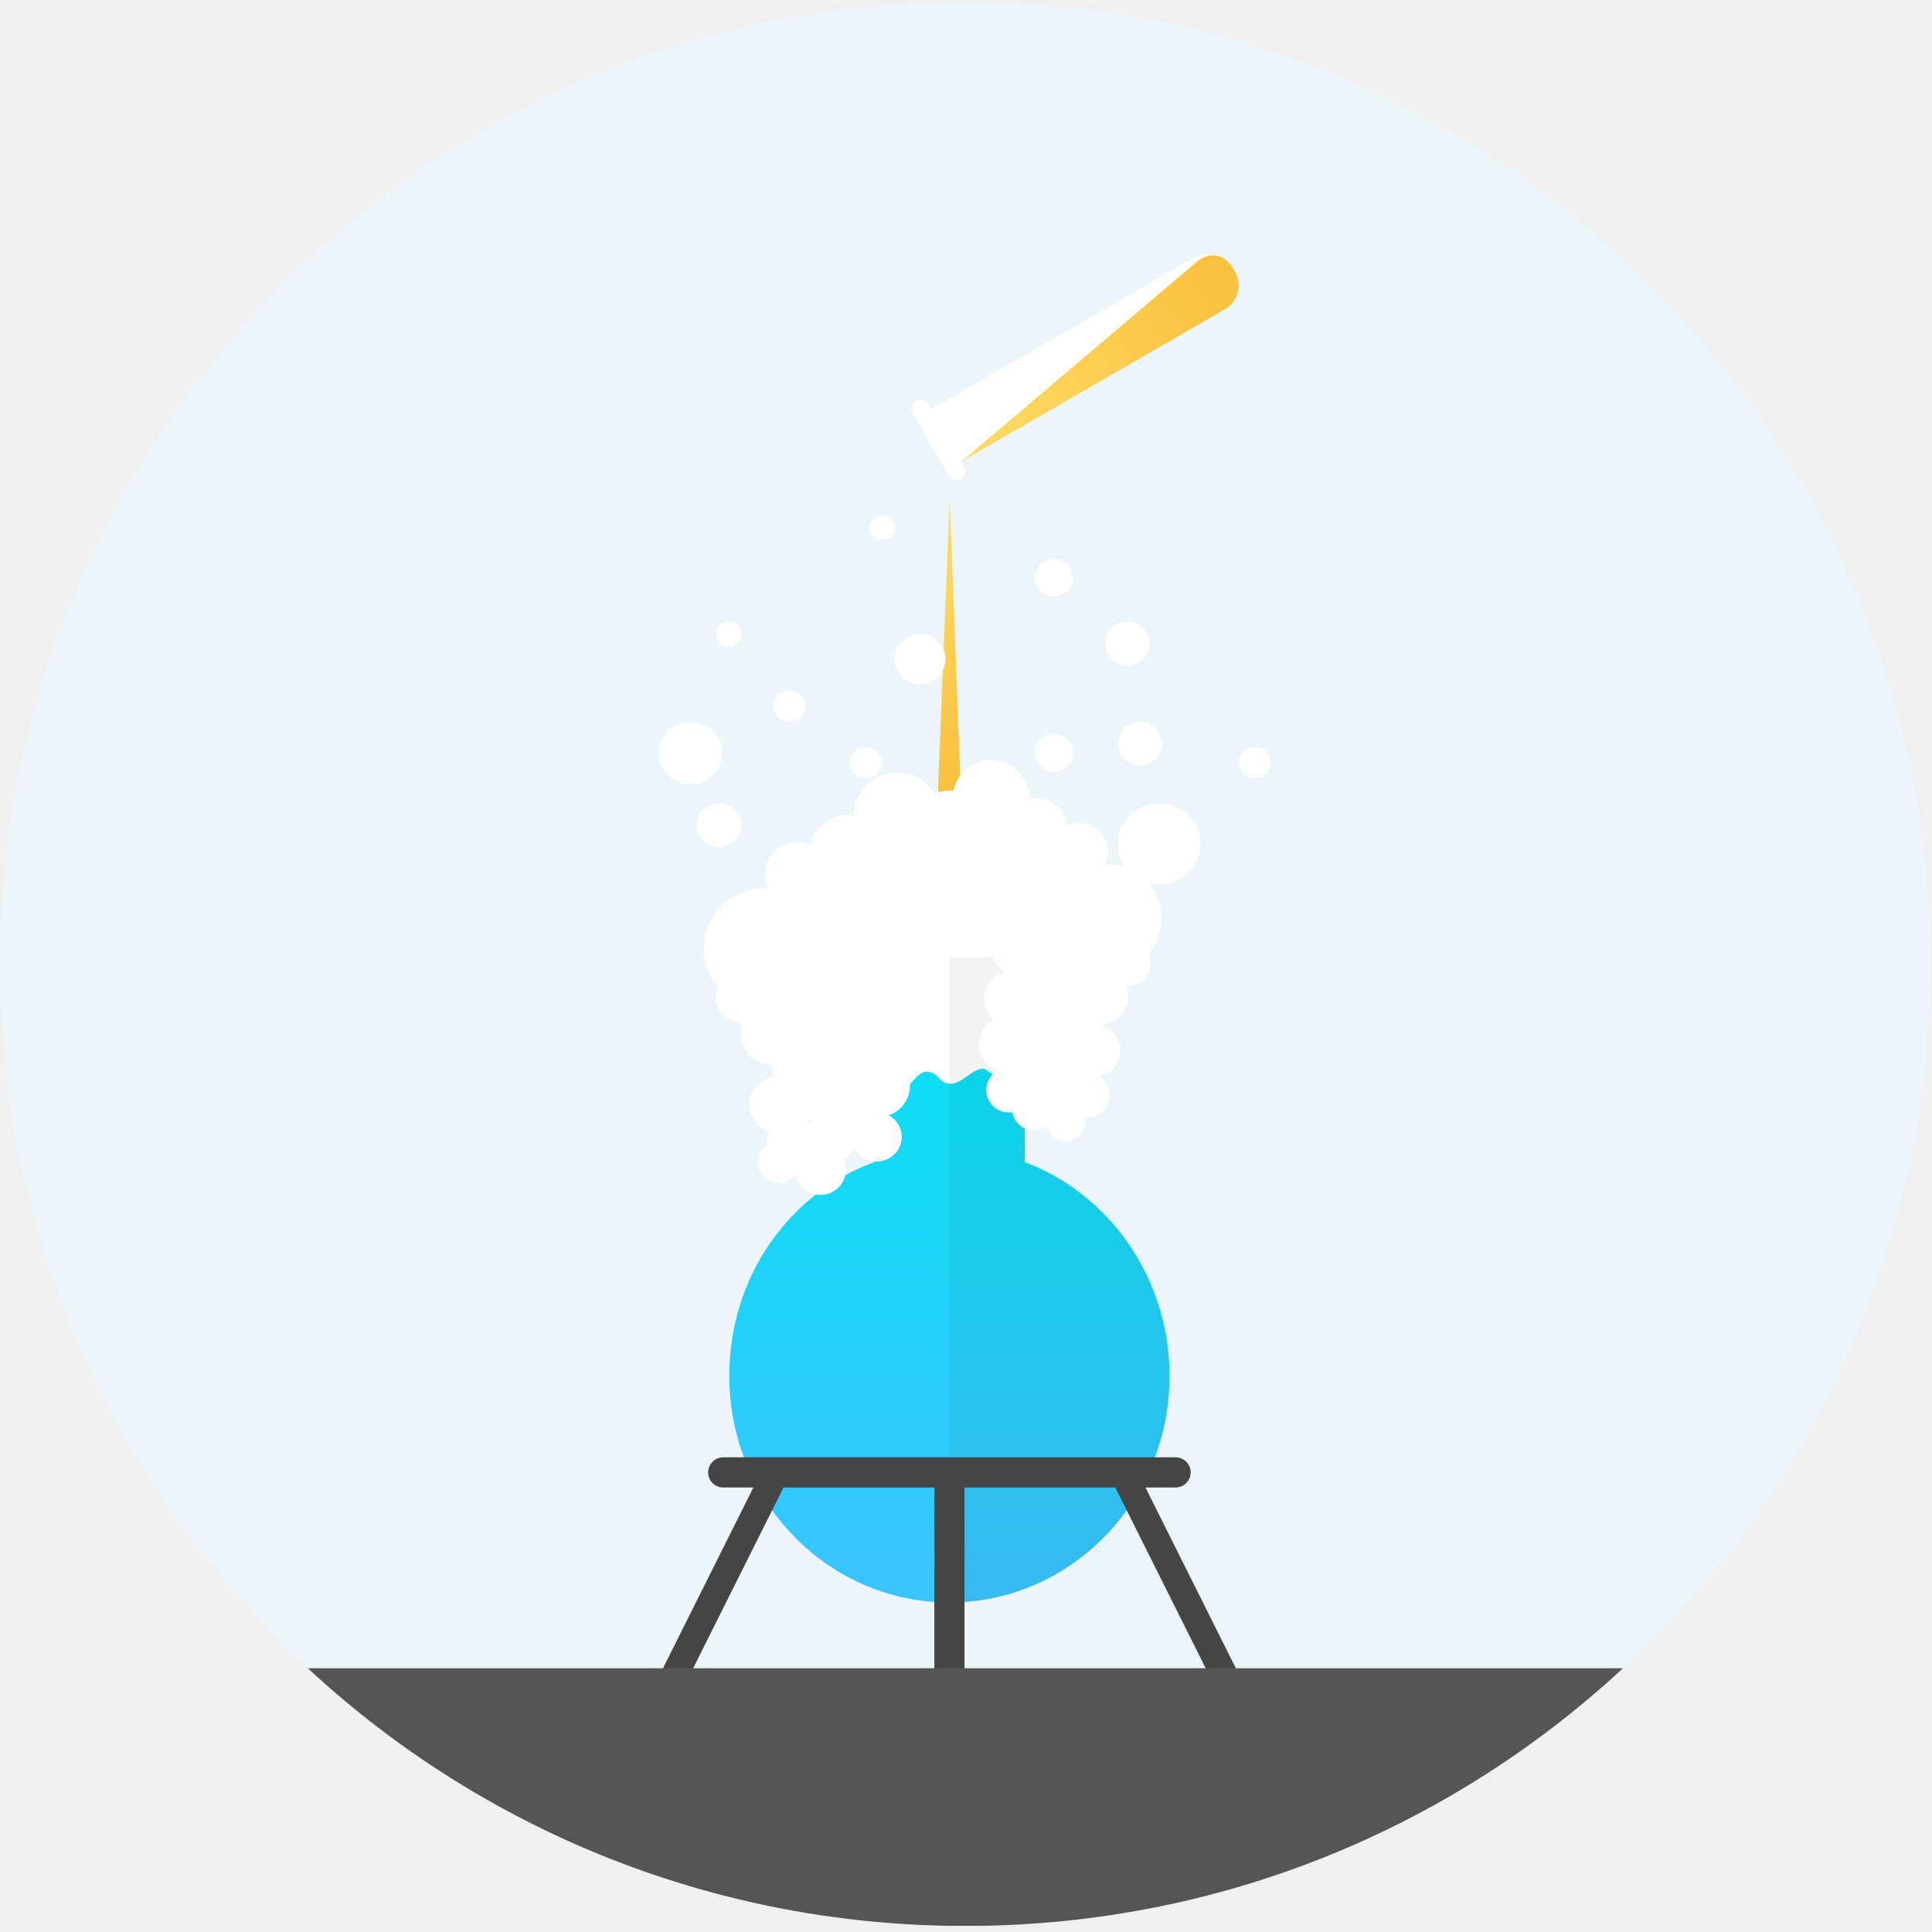
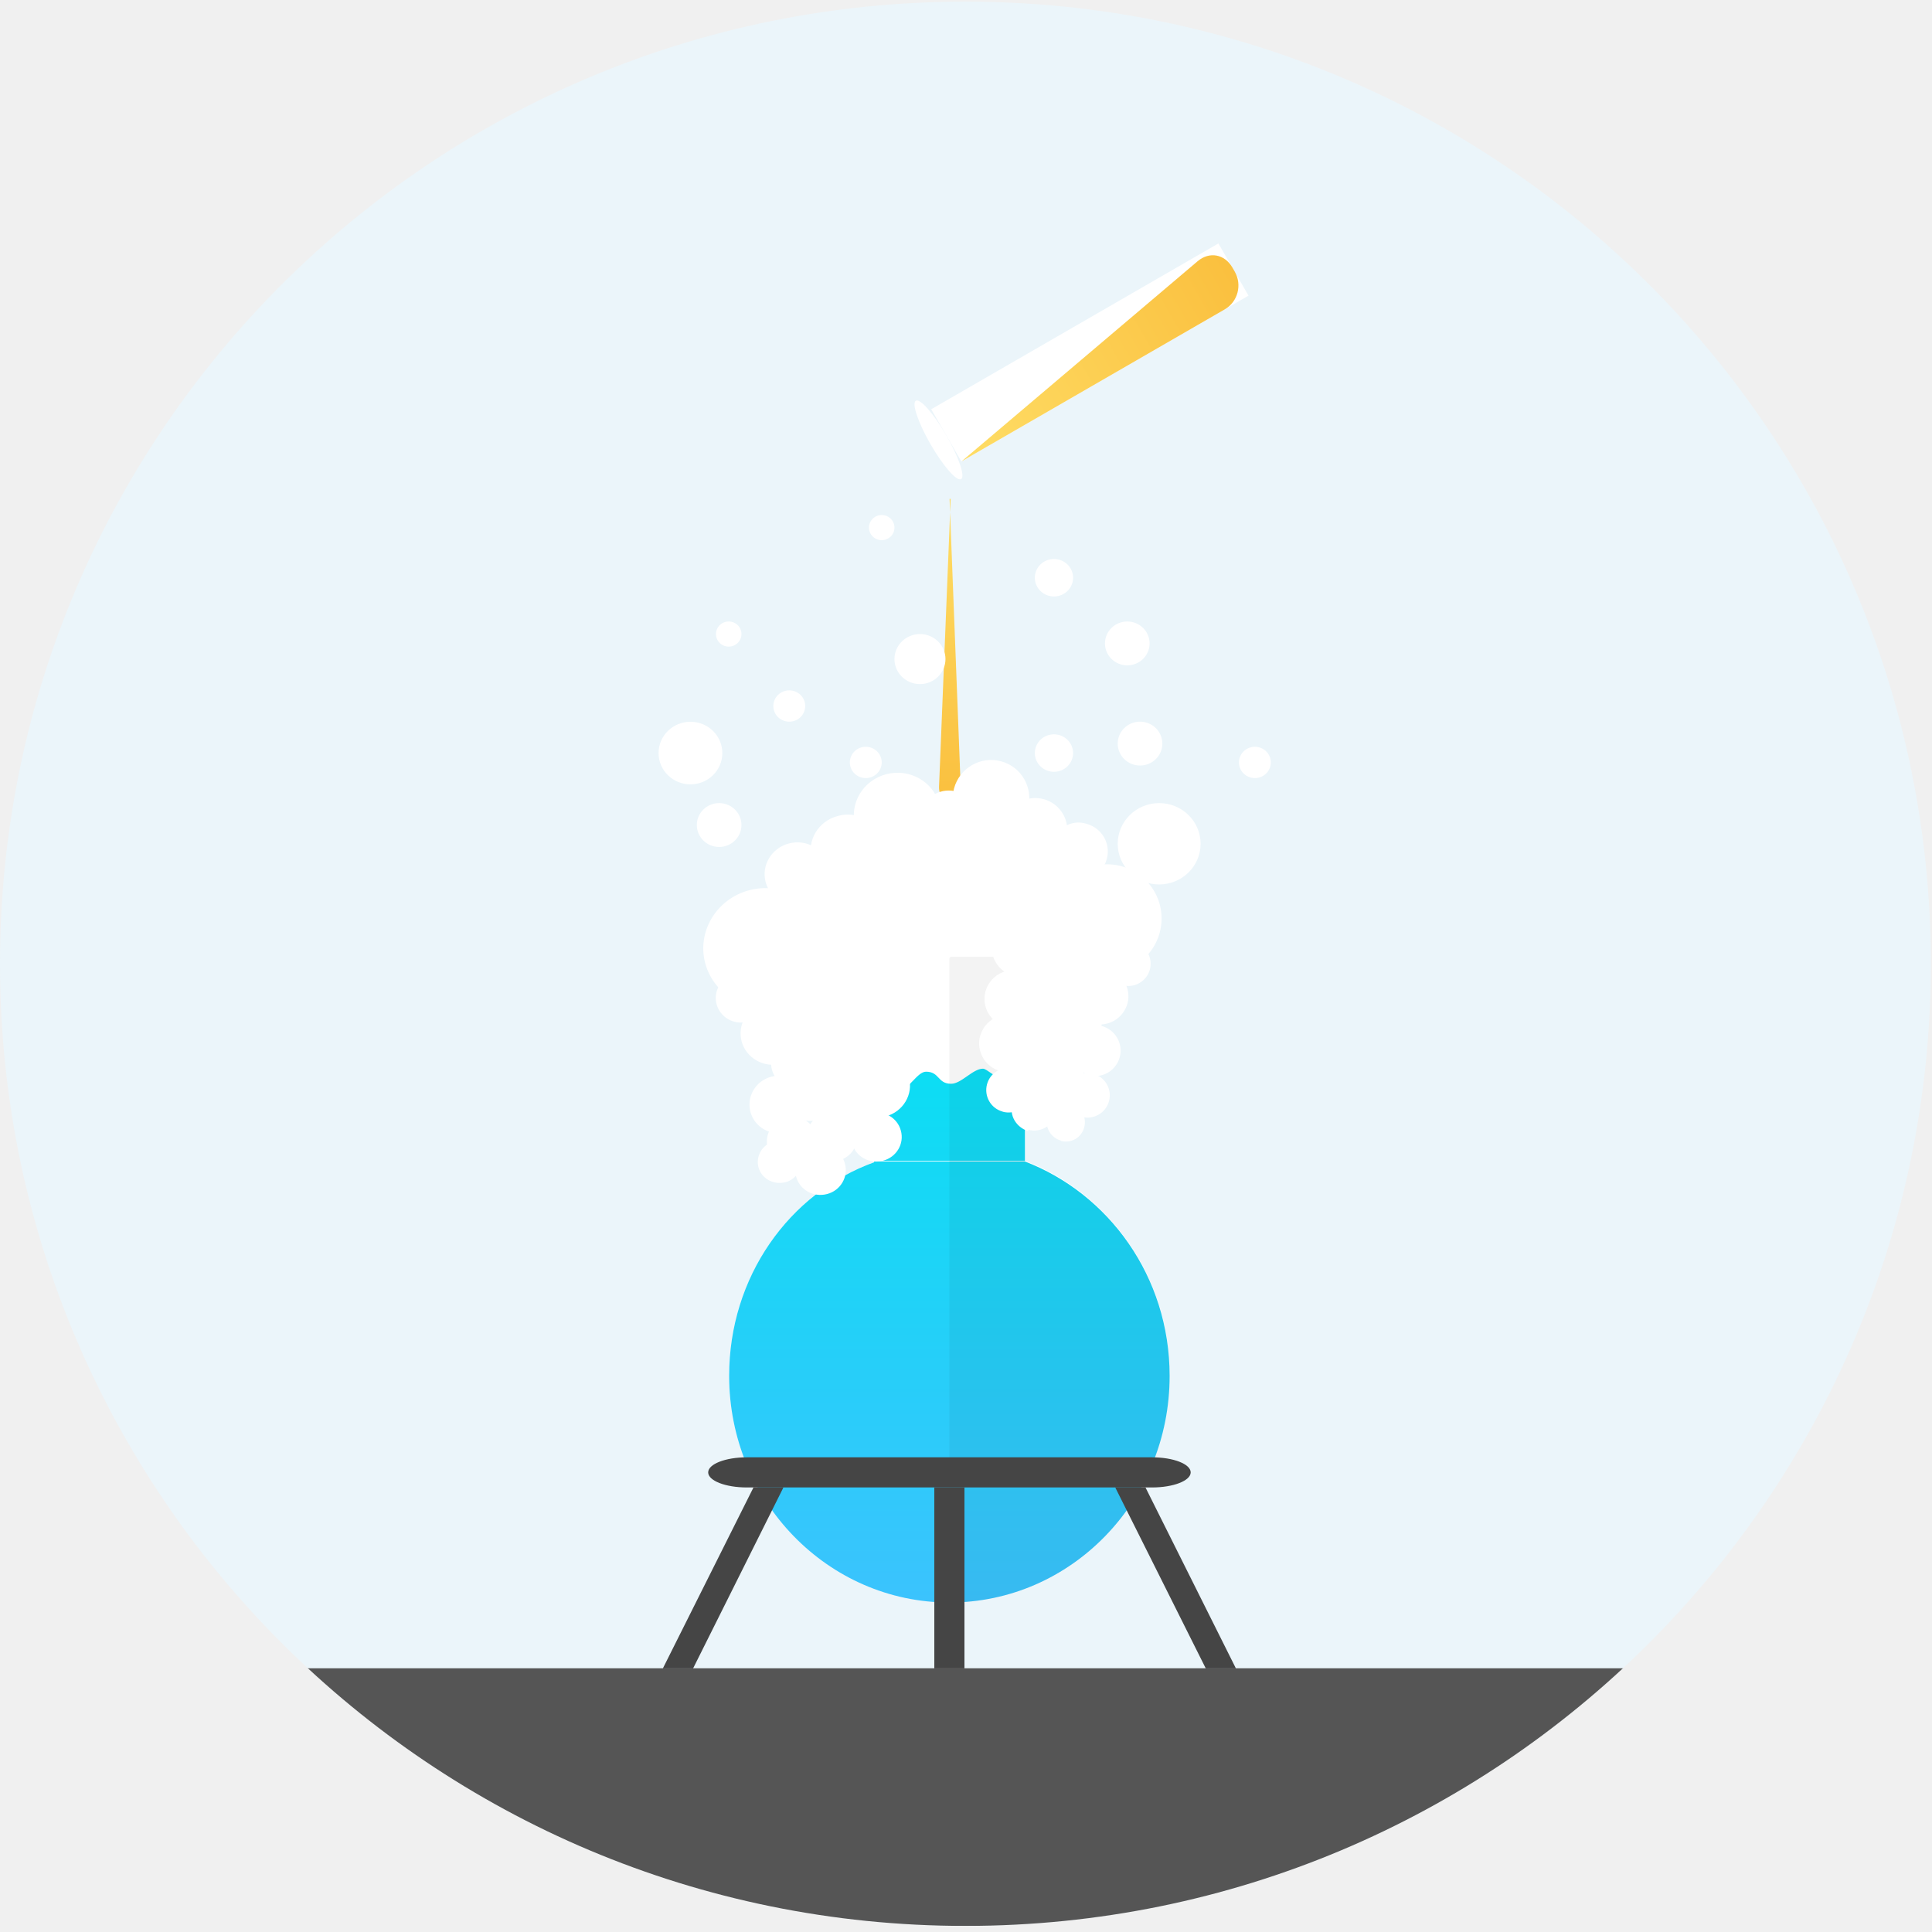
<svg xmlns="http://www.w3.org/2000/svg" xmlns:xlink="http://www.w3.org/1999/xlink" viewBox="0 0 200 200">
  <defs>
-     <ellipse id="path-1" cx="99.937" cy="100.272" rx="99.937" ry="99.603" />
-     <linearGradient id="linearGradient-3" x1="37.585%" x2="37.585%" y1="118.851%" y2="-6.253%">
+     <ellipse id="path-1" cx="99.94" cy="100.27" rx="99.94" ry="99.6" />
+     <linearGradient id="linearGradient-3" x1="37.58%" x2="37.58%" y1="118.85%" y2="-6.25%">
      <stop stop-color="#F9BA37" offset="0%" />
      <stop stop-color="#FFDF68" offset="100%" />
    </linearGradient>
-     <linearGradient id="linearGradient-4" x1="37.585%" x2="37.585%" y1="-6.253%" y2="118.851%">
+     <linearGradient id="linearGradient-4" x1="37.58%" x2="37.58%" y1="-6.25%" y2="118.85%">
      <stop stop-color="#09DFF3" offset="0%" />
      <stop stop-color="#44BEFF" offset="100%" />
    </linearGradient>
  </defs>
-   <g fill="none" fill-rule="evenodd">
-     <g transform="translate(0 -.5)">
-       <mask id="mask-2" fill="#fff">
-         <use xlink:href="#path-1" />
-       </mask>
-       <use fill="#EBF5FA" xlink:href="#path-1" />
-       <path fill="#555" d="M-.333 173.195h199.874v26.679H-.333z" mask="url(#mask-2)" />
-     </g>
-     <g transform="translate(68 22.841)">
-       <path fill="#FFF" d="M28.4 19.525l3.122 5.407L58.556 9.323c1.494-.863 2.004-2.775 1.144-4.265-.862-1.493-2.764-2.009-4.266-1.142l-27.035 15.609z" />
-       <path fill="url(#linearGradient-3)" d="M7.805 1.873v31.473c0 1.584-1.294 2.869-2.884 2.869h-.475c-1.593 0-2.655-1.263-2.368-2.84L7.805 1.873z" transform="matrix(.5 .866 .866 -.5 25.997 19.11)" />
-       <path fill="#FFF" d="M26.463 19.917l3.751 6.496c.257.446.826.6 1.277.339.448-.259.598-.838.345-1.276l-3.751-6.496c-.257-.446-.826-.6-1.277-.339-.448.259-.598.838-.345 1.276z" />
-       <path fill="url(#linearGradient-3)" d="M30.31 28.785l1.137 29.821s.123 1.399-1.137 1.399-1.194-1.399-1.194-1.399l1.194-29.821z" />
-       <path fill="#FFF" d="M22.478 71.244H38.088v26.224H22.478zM22.478 97.468c-8.828 3.22-14.985 11.909-14.985 22.123 0 12.955 10.204 23.458 22.79 23.458 12.587 0 22.79-10.502 22.79-23.458 0-10.214-6.342-18.903-14.985-22.123H22.478z" />
-       <path fill="url(#linearGradient-4)" d="M25.156 89.976c.898 0 1.796-1.873 2.694-1.873 1.428 0 1.186 1.249 2.614 1.249 1.064 0 2.236-1.561 3.3-1.561.402 0 1.276.996 2.134 1.063 1.109.087 2.191-.751 2.191-.751v9.366H22.478v-9.366s1.785 1.873 2.678 1.873zm-2.678 7.493c-8.828 3.22-14.985 11.909-14.985 22.123 0 12.955 10.204 23.458 22.79 23.458 12.587 0 22.79-10.502 22.79-23.458 0-10.214-6.342-18.903-14.985-22.123H22.478z" />
-       <path fill="#000" fill-opacity=".05" d="M30.283 97.468v45.58c12.587 0 22.79-10.502 22.79-23.458 0-10.214-6.342-18.903-14.985-22.123h-7.805z" />
-       <rect width="18.732" height="1.873" x="20.917" y="69.371" fill="#FFF" rx="40" />
-       <rect width="9.366" height="1.873" x="30.283" y="69.371" fill="#000" fill-opacity=".1" rx="40" />
-       <path fill="#000" fill-opacity=".05" d="M30.283 71.244h7.805v26.224h-7.805z" />
-       <path fill="#454545" d="M5.307 129.581c0-.862.706-1.561 1.564-1.561H53.695c.864 0 1.564.693 1.564 1.561 0 .862-.706 1.561-1.564 1.561H6.871c-.864 0-1.564-.693-1.564-1.561zM28.722 131.142h3.122v18.732h-3.122zM9.99 131.142h3.122l-9.366 18.732H.624l9.366-18.732zM50.577 131.142h-3.122l9.366 18.732h3.122l-9.366-18.732z" />
-       <g fill="#FFF" transform="translate(.135 30.346)">
-         <path d="M44.545 58.12c1.409.377 2.857-.459 3.234-1.867.378-1.409-.459-2.857-1.867-3.234-1.409-.378-2.857.459-3.234 1.867-.378 1.409.459 2.857 1.867 3.234z" />
-         <path d="M41.391 61.224c1.233.33 2.5-.401 2.83-1.634.33-1.233-.401-2.5-1.634-2.83-1.233-.33-2.5.401-2.83 1.634-.33 1.233.401 2.5 1.634 2.83z" />
-         <path d="M43.838 62.432c1.233.33 2.5-.401 2.83-1.634.33-1.233-.401-2.5-1.634-2.83-1.233-.33-2.5.401-2.83 1.634-.33 1.233.401 2.5 1.634 2.83z" />
-         <path d="M41.686 64.919c1.057.283 2.143-.344 2.426-1.401.283-1.057-.344-2.143-1.401-2.426-1.057-.283-2.143.344-2.426 1.401-.283 1.057.344 2.143 1.401 2.426z" />
-         <path d="M41.287 63.068c.88.236 1.786-.287 2.022-1.167.236-.88-.287-1.786-1.167-2.022-.88-.236-1.786.287-2.022 1.167-.236.881.287 1.786 1.167 2.022z" />
-         <path d="M38.328 63.774c1.233.33 2.5-.401 2.83-1.634.33-1.233-.401-2.5-1.634-2.83-1.233-.33-2.5.401-2.83 1.634-.33 1.233.401 2.5 1.634 2.83zM38.806 56.583c1.409.378 2.857-.459 3.234-1.867.378-1.409-.459-2.857-1.867-3.234-1.409-.377-2.857.459-3.234 1.867-.378 1.409.459 2.857 1.867 3.234z" />
-         <path d="M42.997 54.971c1.233.33 2.5-.401 2.83-1.634.33-1.233-.401-2.5-1.634-2.83-1.233-.33-2.5.401-2.83 1.634-.33 1.233.401 2.5 1.634 2.83zM35.423 57.727c1.585.425 3.214-.516 3.639-2.101.425-1.585-.516-3.214-2.101-3.639-1.585-.425-3.214.516-3.639 2.101-.425 1.585.516 3.214 2.101 3.639z" />
-         <path d="M38.908 60.027c1.233.33 2.5-.401 2.83-1.634.33-1.233-.401-2.5-1.634-2.83-1.233-.33-2.5.401-2.83 1.634-.33 1.233.401 2.5 1.634 2.83z" />
-         <path d="M41.823 58.075c1.057.283 2.143-.344 2.426-1.401.283-1.057-.344-2.143-1.401-2.426-1.057-.283-2.143.344-2.426 1.401-.283 1.057.344 2.143 1.401 2.426zM35.673 61.895c1.233.33 2.5-.401 2.83-1.634.33-1.233-.401-2.5-1.634-2.83-1.233-.33-2.5.401-2.83 1.634-.33 1.233.401 2.5 1.634 2.83zM44.956 52.762c1.585.425 3.214-.516 3.639-2.101.425-1.585-.516-3.214-2.101-3.639-1.585-.425-3.214.516-3.639 2.101-.425 1.585.516 3.214 2.101 3.639zM33.432 33.27c2.113.566 4.285-.688 4.852-2.801.566-2.113-.688-4.285-2.801-4.852-2.113-.566-4.285.688-4.852 2.801-.566 2.113.688 4.285 2.801 4.852zM35.982 53.092c1.585.425 3.214-.516 3.639-2.101.425-1.585-.516-3.214-2.101-3.639-1.585-.425-3.214.516-3.639 2.101-.425 1.585.516 3.214 2.101 3.639z" />
-         <path d="M48.065 48.811c1.233.33 2.5-.401 2.83-1.634.33-1.233-.401-2.5-1.634-2.83-1.233-.33-2.5.401-2.83 1.634-.33 1.233.401 2.5 1.634 2.83zM32.999 39.989c2.113.566 4.285-.688 4.852-2.801.566-2.113-.688-4.285-2.801-4.852-2.113-.566-4.285.688-4.852 2.801-.566 2.113.688 4.285 2.801 4.852z" />
-         <path d="M38.192 35.913c1.761.472 3.571-.573 4.043-2.334.472-1.761-.573-3.571-2.334-4.043-1.761-.472-3.571.573-4.043 2.334-.472 1.761.573 3.571 2.334 4.043z" />
-         <path d="M37.417 43.907c2.465.661 5-.802 5.66-3.268.661-2.465-.802-5-3.268-5.66-2.465-.661-5.0.802-5.66 3.268-.661 2.465.802 5 3.268 5.66z" />
-         <path d="M42.804 37.832c1.585.425 3.214-.516 3.639-2.101.425-1.585-.516-3.214-2.101-3.639-1.585-.425-3.214.516-3.639 2.101-.425 1.585.516 3.214 2.101 3.639zM36.711 47.819c1.585.425 3.214-.516 3.639-2.101.425-1.585-.516-3.214-2.101-3.639-1.585-.425-3.214.516-3.639 2.101-.425 1.585.516 3.214 2.101 3.639z" />
-         <path d="M42.621 48.719c2.289.613 4.642-.745 5.256-3.034.613-2.289-.745-4.642-3.034-5.256-2.289-.613-4.642.745-5.256 3.034-.613 2.289.745 4.642 3.034 5.256z" />
-         <path d="M45.047 47.319c2.994.802 6.071-.974 6.873-3.968.802-2.994-.974-6.071-3.968-6.873-2.994-.802-6.071.974-6.873 3.968-.802 2.994.974 6.071 3.968 6.873zM39.512 52.671c1.937.519 3.928-.631 4.447-2.568.519-1.937-.631-3.928-2.568-4.447-1.937-.519-3.928.631-4.447 2.568-.519 1.937.631 3.928 2.568 4.447zM13.214 64.012c-1.599.428-3.239-.506-3.663-2.088-.424-1.582.529-3.212 2.128-3.64 1.599-.428 3.239.506 3.663 2.088.424 1.582-.529 3.212-2.128 3.64z" />
-         <path d="M14.536 67.495c-1.399.375-2.834-.443-3.205-1.827-.371-1.384.463-2.81 1.862-3.185 1.399-.375 2.834.443 3.205 1.827.371 1.384-.463 2.81-1.862 3.185z" />
-         <path d="M17.476 70.423c-1.399.371-2.834-.439-3.205-1.81-.371-1.371.463-2.784 1.862-3.156 1.399-.371 2.834.439 3.205 1.81.371 1.371-.463 2.784-1.862 3.156z" />
-         <path d="M13.132 69.192c-1.199.315-2.429-.373-2.747-1.537-.318-1.165.397-2.364 1.596-2.68 1.199-.315 2.429.373 2.747 1.538.318 1.165-.397 2.364-1.596 2.68zM18.667 66.955c-1.399.368-2.834-.435-3.205-1.794-.371-1.359.463-2.759 1.862-3.127 1.399-.368 2.834.435 3.205 1.794.371 1.359-.463 2.759-1.862 3.127zM19.73 61.123c-1.599.421-3.239-.497-3.663-2.05-.424-1.553.529-3.153 2.128-3.573 1.599-.421 3.239.497 3.663 2.05.424 1.553-.529 3.153-2.128 3.573z" />
-         <path d="M14.981 59.359c-1.399.368-2.834-.435-3.205-1.794-.371-1.359.463-2.759 1.862-3.127 1.399-.368 2.834.435 3.205 1.794.371 1.359-.463 2.759-1.862 3.127zM23.563 62.375c-1.799.473-3.644-.559-4.121-2.306-.477-1.747.595-3.547 2.394-4.02 1.799-.473 3.644.559 4.121 2.306.477 1.747-.595 3.547-2.394 4.02z" />
-         <path d="M19.603 64.924c-1.399.368-2.834-.435-3.205-1.794-.371-1.359.463-2.759 1.862-3.127 1.399-.368 2.834.435 3.205 1.794.371 1.359-.463 2.759-1.862 3.127z" />
-         <path d="M16.302 62.778c-1.199.315-2.429-.373-2.747-1.537-.318-1.165.397-2.364 1.596-2.68 1.199-.315 2.429.373 2.747 1.537.318 1.165-.397 2.364-1.596 2.68zM23.266 66.974c-1.399.368-2.834-.435-3.205-1.794-.371-1.359.463-2.759 1.862-3.127 1.399-.368 2.834.435 3.205 1.794.371 1.359-.463 2.759-1.862 3.127zM12.765 56.928c-1.799.473-3.644-.559-4.121-2.306-.477-1.747.595-3.547 2.394-4.02 1.799-.473 3.644.559 4.121 2.306.477 1.747-.595 3.547-2.394 4.02zM25.896 35.394c-2.399.631-4.859-.746-5.495-3.075-.636-2.329.793-4.729 3.192-5.36 2.399-.631 4.859.746 5.495 3.075.636 2.329-.793 4.729-3.192 5.36zM22.944 57.265c-1.799.473-3.644-.559-4.121-2.306-.477-1.747.595-3.547 2.394-4.02s3.644.559 4.121 2.306c.477 1.747-.595 3.547-2.394 4.02z" />
-         <path d="M9.251 52.579c-1.399.368-2.834-.435-3.205-1.794-.371-1.359.463-2.759 1.862-3.127 1.399-.368 2.834.435 3.205 1.794.371 1.359-.463 2.759-1.862 3.127zM26.367 42.803c-2.399.631-4.859-.746-5.495-3.075-.636-2.329.793-4.729 3.192-5.36 2.399-.631 4.859.746 5.495 3.075.636 2.329-.793 4.729-3.192 5.36z" />
-         <path d="M20.489 38.323c-1.999.526-4.049-.621-4.579-2.562-.53-1.941.661-3.941 2.66-4.467 1.999-.526 4.049.621 4.579 2.562.53 1.941-.661 3.941-2.66 4.467z" />
-         <path d="M21.343 47.138c-2.799.736-5.669-.87-6.41-3.587-.742-2.717.926-5.517 3.724-6.253 2.799-.736 5.669.87 6.41 3.587.742 2.717-.926 5.517-3.724 6.253z" />
-         <path d="M15.251 40.454c-1.799.473-3.644-.559-4.121-2.306-.477-1.747.595-3.547 2.394-4.02 1.799-.473 3.644.559 4.121 2.306.477 1.747-.595 3.547-2.394 4.02zM22.133 51.451c-1.799.473-3.644-.559-4.121-2.306-.477-1.747.595-3.547 2.394-4.02s3.644.559 4.121 2.306c.477 1.747-.595 3.547-2.394 4.02z" />
-         <path d="M15.426 52.462c-2.599.684-5.264-.808-5.952-3.331-.689-2.523.86-5.123 3.458-5.807 2.599-.684 5.264.808 5.952 3.331.689 2.523-.86 5.123-3.458 5.807z" />
-         <path d="M12.678 50.924c-3.398.894-6.883-1.056-7.784-4.356-.901-3.3 1.124-6.699 4.522-7.593 3.398-.894 6.883 1.056 7.784 4.356.901 3.3-1.124 6.699-4.522 7.593z" />
-         <path d="M18.94 56.811c-2.199.578-4.454-.684-5.037-2.819-.583-2.135.727-4.335 2.926-4.913 2.199-.578 4.454.684 5.037 2.819.583 2.135-.727 4.335-2.926 4.913z" />
-         <ellipse cx="30.076" cy="31.571" rx="2.971" ry="2.916" />
-         <ellipse cx="28.095" cy="43.885" rx="2.971" ry="2.916" />
-         <ellipse cx="30.406" cy="39.024" rx="6.602" ry="6.481" />
-         <ellipse cx="40.969" cy="24.766" rx="1.981" ry="1.944" />
-         <ellipse cx="51.863" cy="34.163" rx="4.291" ry="4.213" />
-         <ellipse cx="49.882" cy="23.794" rx="2.311" ry="2.268" />
-         <ellipse cx="61.766" cy="25.738" rx="1.651" ry="1.62" />
-         <ellipse cx="40.969" cy="6.619" rx="1.981" ry="1.944" />
-         <ellipse cx="48.562" cy="13.424" rx="2.311" ry="2.268" />
-         <ellipse cx="23.144" cy="1.434" rx="1.32" ry="1.296" />
-         <ellipse cx="27.105" cy="15.044" rx="2.641" ry="2.592" />
-         <ellipse cx="13.57" cy="19.905" rx="1.651" ry="1.62" />
-         <ellipse cx="21.493" cy="25.738" rx="1.651" ry="1.62" />
-         <ellipse cx="6.308" cy="32.219" rx="2.311" ry="2.268" />
-         <ellipse cx="7.298" cy="12.452" rx="1.32" ry="1.296" />
-         <ellipse cx="3.337" cy="24.766" rx="3.301" ry="3.241" />
-         <path d="M20.621 43.561h19.453v2.315h-19.453z" />
+   <g id="Design-Sprint" fill="none" fill-rule="evenodd">
+     <g id="Work---Product-Development-Copy-3">
+       <g id="testing">
+         <g id="Rectangle-124-Copy-17-+-Group-Copy-11-Copy-Copy-Copy-+-Group-+-Group-Copy-Copy-+-Group-Copy-45">
+           <g id="Rectangle-124-Copy-17-+-Group-Copy-11-Copy-Copy-Copy-+-Group-+-Group-Copy-Copy">
+             <g id="Rectangle-124-Copy-17-+-Group-Copy-11-Copy-Copy-Copy">
+               <g id="Rectangle-124-Copy-17" transform="translate(0 -.5)">
+                 <mask id="mask-2" fill="#fff">
+                   <use xlink:href="#path-1" />
+                 </mask>
+                 <use id="Mask" fill="#EBF5FA" xlink:href="#path-1" />
+                 <path id="Rectangle-124" fill="#555" d="M-.33 173.2h199.87v26.68H-.33z" mask="url(#mask-2)" />
+               </g>
+             </g>
+           </g>
+         </g>
+         <g id="Group-Copy-45" transform="translate(68 23.841)">
+           <g id="Rectangle-126-Copy-14-+-Rectangle-126-Copy-13-+-Rectangle-12-Copy-28-Copy" transform="matrix(.5 .866 .866 -.5 25.998 18.11)">
+             <path id="Rectangle-126-Copy-14" fill="#FFF" d="M1.56 1.87H7.8V36.2H1.56z" />
+             <path id="Rectangle-126-Copy-13" fill="url(#linearGradient-3)" d="M7.8 1.87v31.48c0 1.58-1.3 2.86-2.88 2.86h-.47c-1.6 0-2.66-1.2-2.37-2.8L7.8 1.9z" />
+             <rect id="Rectangle-12-Copy-28" width="9.37" height="1.87" fill="#FFF" rx="40" />
+           </g>
+           <path id="Rectangle-125-Copy-8" fill="url(#linearGradient-3)" d="M30.3 27.8l1.15 29.8s.12 1.4-1.14 1.4c-1.2 0-1.1-1.4-1.1-1.4l1.2-29.8z" />
+           <path id="Rectangle-11-Copy-17" fill="#FFF" d="M22.48 70.24h15.6v26.22H22.5z" />
+           <path id="Rectangle-11-Copy-22" fill="#FFF" d="M22.48 96.47c-8.83 3.22-15 11.9-15 22.12 0 12.9 10.22 23.4 22.8 23.4 12.6 0 22.8-10.5 22.8-23.5 0-10.2-6.35-18.9-15-22.18H22.5z" />
+           <path id="Rectangle-11-Copy-18" fill="url(#linearGradient-4)" d="M25.16 88.98c.9 0 1.8-1.88 2.7-1.88 1.42 0 1.18 1.25 2.6 1.25 1.07 0 2.24-1.56 3.3-1.56.4 0 1.28 1 2.14 1 1.1.1 2.2-.8 2.2-.8v9.33H22.47v-9.3s1.78 1.87 2.68 1.87zm-2.68 7.5c-8.83 3.2-15 11.9-15 22.1 0 12.97 10.22 23.47 22.8 23.47 12.6 0 22.8-10.5 22.8-23.46 0-10.3-6.35-18.9-15-22.2H22.5z" />
+           <path id="Rectangle-11-Copy-23" fill="#000" fill-opacity=".05" d="M30.28 96.47v45.58c12.6 0 22.8-10.5 22.8-23.46 0-10.3-6.35-18.9-15-22.2h-7.8z" />
+           <rect id="Rectangle-12-Copy-13" width="18.73" height="1.87" x="20.92" y="68.37" fill="#FFF" rx="40" />
+           <rect id="Rectangle-12-Copy-16" width="9.37" height="1.87" x="30.28" y="68.37" fill="#000" fill-opacity=".1" rx="40" />
+           <path id="Rectangle-506-Copy" fill="#000" fill-opacity=".05" d="M30.28 70.24h7.8v26.22h-7.8z" />
+           <rect id="Rectangle-32-Copy-10" width="49.95" height="3.12" x="5.31" y="127.02" fill="#454545" rx="4" />
+           <path id="Rectangle-507-Copy-14" fill="#454545" d="M28.72 130.14h3.12v18.73h-3.12z" />
+           <path id="Rectangle-507-Copy-15" fill="#454545" d="M10 130.14h3.1l-9.35 18.73H.62L10 130.14z" />
+           <path id="Rectangle-507-Copy-16" fill="#454545" d="M50.58 130.14h-3.13l9.37 18.73h3.12l-9.36-18.73z" />
+           <g id="Group" fill="#FFF" transform="translate(.135 29.346)">
+             <path id="Oval-52" d="M44.55 58.12c1.4.38 2.85-.46 3.23-1.87.38-1.4-.46-2.85-1.87-3.23-1.4-.38-2.8.46-3.2 1.87-.4 1.4.5 2.8 1.9 3.2z" />
+             <path id="Oval-53" d="M41.4 61.22c1.22.33 2.5-.4 2.82-1.63.33-1.3-.4-2.5-1.63-2.9-1.3-.4-2.5.4-2.9 1.6-.4 1.2.4 2.5 1.6 2.8z" />
+             <path id="Oval-54" d="M43.84 62.43c1.23.33 2.5-.4 2.83-1.63.33-1.24-.4-2.5-1.64-2.83-1.23-.33-2.5.4-2.83 1.63-.33 1.23.4 2.5 1.64 2.83z" />
+             <path id="Oval-55" d="M41.7 64.92c1.04.28 2.13-.34 2.4-1.4.3-1.06-.33-2.14-1.4-2.43-1.05-.3-2.13.3-2.4 1.4-.3 1 .33 2.1 1.4 2.4z" />
+             <path id="Oval-91" d="M41.3 63.07c.87.23 1.77-.3 2-1.17.24-.88-.28-1.78-1.16-2.02-.88-.24-1.78.3-2.02 1.17-.24.88.3 1.78 1.17 2.02z" />
+             <path id="Oval-56" d="M38.33 63.77c1.23.33 2.5-.4 2.83-1.63.33-1.23-.4-2.5-1.64-2.83-1.23-.3-2.5.4-2.83 1.7-.4 1.3.4 2.5 1.6 2.9z" />
+             <path id="Oval-46" d="M38.8 56.58c1.4.38 2.86-.46 3.24-1.86.38-1.4-.46-2.86-1.87-3.24-1.4-.38-2.85.46-3.23 1.87-.38 1.4.46 2.86 1.87 3.23z" />
+             <path id="Oval-47" d="M43 54.97c1.23.33 2.5-.4 2.83-1.63.33-1.24-.4-2.5-1.64-2.83-1.3-.3-2.5.4-2.9 1.7-.4 1.3.4 2.5 1.6 2.9z" />
+             <path id="Oval-48" d="M35.42 57.73c1.6.42 3.22-.52 3.64-2.1.43-1.6-.5-3.22-2.1-3.64-1.58-.5-3.2.5-3.64 2.1-.42 1.5.52 3.2 2.1 3.6z" />
+             <path id="Oval-49" d="M38.9 60.03c1.24.33 2.5-.4 2.84-1.64.33-1.3-.4-2.5-1.64-2.9-1.23-.4-2.5.4-2.83 1.6-.33 1.2.4 2.5 1.64 2.8z" />
+             <path id="Oval-50" d="M41.82 58.07c1.06.3 2.15-.34 2.43-1.4.28-1.05-.34-2.14-1.4-2.42-1.06-.28-2.14.34-2.43 1.4-.28 1.06.35 2.14 1.4 2.42z" />
+             <path id="Oval-51" d="M35.67 61.9c1.24.33 2.5-.4 2.83-1.64.33-1.23-.4-2.5-1.63-2.83-1.23-.33-2.5.4-2.83 1.63-.33 1.24.4 2.5 1.63 2.83z" />
+             <path id="Oval-41" d="M44.96 52.76c1.58.43 3.2-.5 3.63-2.1.4-1.58-.6-3.2-2.1-3.64-1.6-.42-3.3.52-3.7 2.1-.4 1.6.5 3.22 2.1 3.64z" />
+             <path id="Oval-42" d="M33.43 33.27c2.12.57 4.3-.7 4.85-2.8.57-2.1-.68-4.3-2.8-4.85-2.1-.57-4.28.7-4.85 2.8-.56 2.1.7 4.28 2.8 4.85z" />
+             <path id="Oval-43" d="M35.98 53.1c1.6.42 3.22-.52 3.64-2.1.43-1.6-.52-3.22-2.1-3.65-1.6-.42-3.2.52-3.64 2.1-.42 1.6.52 3.22 2.1 3.64z" />
+             <path id="Oval-44" d="M48.06 48.8c1.24.34 2.5-.4 2.84-1.62.33-1.24-.4-2.5-1.64-2.83-1.23-.33-2.5.4-2.83 1.63-.33 1.23.4 2.5 1.63 2.83z" />
+             <path id="Oval-34" d="M33 40c2.1.56 4.28-.7 4.85-2.8.57-2.12-.7-4.3-2.8-4.86-2.1-.57-4.3.68-4.85 2.8-.57 2.1.7 4.28 2.8 4.85z" />
+             <path id="Oval-35" d="M38.2 35.9c1.75.48 3.56-.56 4.04-2.32.47-1.76-.58-3.57-2.34-4.04-1.76-.48-3.57.57-4.04 2.33-.47 1.76.57 3.57 2.33 4.04z" />
+             <path id="Oval-36" d="M37.42 43.9c2.46.67 5-.8 5.66-3.26.66-2.47-.8-5-3.27-5.66-2.4-.66-5 .8-5.6 3.27-.6 2.46.8 5 3.3 5.66z" />
+             <path id="Oval-45" d="M42.8 37.83c1.6.43 3.22-.5 3.64-2.1.43-1.58-.5-3.2-2.1-3.64-1.58-.5-3.2.5-3.64 2.1-.42 1.5.52 3.2 2.1 3.6z" />
+             <path id="Oval-37" d="M36.7 47.82c1.6.42 3.23-.52 3.65-2.1.42-1.6-.52-3.22-2.1-3.64-1.6-.43-3.22.52-3.64 2.1-.4 1.6.6 3.2 2.1 3.64z" />
+             <path id="Oval-38" d="M42.62 48.72c2.3.6 4.64-.75 5.26-3.04.6-2.28-.75-4.64-3.04-5.25-2.3-.6-4.64.74-5.25 3.03-.7 2.3.7 4.65 3 5.26z" />
+             <path id="Oval-39" d="M45.05 47.32c3 .8 6.07-.98 6.87-3.97.8-3-.97-6.07-3.97-6.87-3-.8-6.07.97-6.87 3.97-.8 3 .97 6.07 3.97 6.87z" />
+             <path id="Oval-40" d="M39.5 52.67c1.95.52 3.94-.63 4.46-2.57.52-1.93-.63-3.93-2.57-4.44-2-.52-4 .63-4.5 2.56-.5 1.94.6 3.93 2.5 4.45z" />
+             <path id="Oval-52" d="M13.2 64c-1.58.44-3.22-.5-3.65-2.08-.42-1.58.53-3.2 2.13-3.64 1.6-.43 3.24.5 3.66 2.1.43 1.57-.53 3.2-2.13 3.63z" />
+             <path id="Oval-53" d="M14.54 67.5c-1.4.37-2.84-.45-3.2-1.83-.38-1.4.45-2.8 1.85-3.2 1.4-.36 2.8.46 3.2 1.84.3 1.4-.5 2.9-1.9 3.2z" />
+             <path id="Oval-54" d="M17.48 70.42c-1.4.37-2.84-.44-3.2-1.8-.38-1.38.45-2.8 1.85-3.16 1.4-.37 2.84.44 3.2 1.8.38 1.38-.45 2.8-1.85 3.16z" />
+             <path id="Oval-55" d="M13.13 69.2c-1.2.3-2.43-.38-2.75-1.55-.3-1.16.4-2.36 1.6-2.68 1.2-.3 2.43.38 2.75 1.54.32 1.2-.4 2.4-1.6 2.7z" />
+             <path id="Oval-56" d="M18.67 66.96c-1.4.36-2.84-.44-3.2-1.8-.38-1.36.45-2.76 1.85-3.12 1.4-.37 2.84.43 3.2 1.8.38 1.35-.45 2.75-1.85 3.12z" />
+             <path id="Oval-46" d="M19.73 61.12c-1.6.42-3.24-.5-3.66-2.05-.43-1.55.53-3.15 2.12-3.57 1.6-.42 3.2.5 3.6 2.05.4 1.55-.6 3.15-2.2 3.57z" />
+             <path id="Oval-47" d="M14.98 59.36c-1.4.37-2.83-.44-3.2-1.8-.38-1.35.46-2.75 1.86-3.12 1.4-.37 2.83.43 3.2 1.8.37 1.35-.46 2.75-1.86 3.12z" />
+             <path id="Oval-48" d="M23.56 62.38c-1.8.47-3.64-.56-4.12-2.3-.48-1.76.6-3.56 2.4-4.03 1.8-.47 3.64.56 4.12 2.3.47 1.75-.6 3.55-2.4 4.03z" />
+             <path id="Oval-49" d="M19.6 64.92c-1.4.37-2.83-.43-3.2-1.8-.37-1.35.46-2.75 1.86-3.12 1.4-.36 2.83.44 3.2 1.8.38 1.36-.46 2.76-1.86 3.12z" />
+             <path id="Oval-50" d="M16.3 62.78c-1.2.3-2.43-.37-2.75-1.54-.3-1.16.4-2.36 1.6-2.68 1.2-.3 2.43.37 2.75 1.54.32 1.16-.4 2.36-1.6 2.68z" />
+             <path id="Oval-51" d="M23.27 66.97c-1.4.37-2.84-.43-3.2-1.8-.38-1.35.45-2.75 1.85-3.12 1.4-.36 2.84.44 3.2 1.8.38 1.36-.45 2.76-1.85 3.12z" />
+             <path id="Oval-41" d="M12.77 56.93c-1.8.47-3.65-.56-4.13-2.3-.47-1.75.6-3.55 2.4-4.03 1.8-.47 3.64.56 4.12 2.3.48 1.76-.6 3.56-2.4 4.03z" />
+             <path id="Oval-42" d="M25.9 35.4c-2.4.62-4.86-.75-5.5-3.08-.63-2.33.8-4.73 3.2-5.36 2.4-.63 4.85.74 5.5 3.07.62 2.33-.8 4.73-3.2 5.36z" />
+             <path id="Oval-43" d="M22.94 57.26c-1.8.48-3.64-.55-4.12-2.3-.47-1.75.6-3.55 2.4-4.02 1.8-.47 3.64.56 4.12 2.3.47 1.75-.6 3.55-2.4 4.02z" />
+             <path id="Oval-44" d="M9.25 52.58c-1.4.37-2.83-.44-3.2-1.8-.38-1.35.46-2.75 1.86-3.12 1.4-.37 2.9.43 3.2 1.8.4 1.35-.4 2.75-1.8 3.12z" />
+             <path id="Oval-34" d="M26.37 42.8c-2.4.63-4.86-.74-5.5-3.07-.63-2.33.8-4.73 3.2-5.36 2.4-.63 4.85.74 5.5 3.07.63 2.33-.8 4.73-3.2 5.36z" />
+             <path id="Oval-35" d="M20.5 38.32c-2 .53-4.06-.62-4.6-2.56-.52-1.94.67-3.94 2.67-4.47 2-.6 4.05.6 4.58 2.5.53 1.9-.66 3.9-2.66 4.4z" />
+             <path id="Oval-36" d="M21.34 47.14c-2.8.73-5.67-.87-6.4-3.6-.75-2.7.92-5.5 3.72-6.24 2.8-.74 5.67.87 6.4 3.6.75 2.7-.92 5.5-3.72 6.24z" />
+             <path id="Oval-45" d="M15.25 40.45c-1.8.48-3.64-.56-4.12-2.3-.48-1.75.6-3.55 2.4-4.02 1.8-.48 3.64.56 4.12 2.3.47 1.75-.6 3.55-2.4 4.02z" />
+             <path id="Oval-37" d="M22.13 51.45c-1.8.47-3.64-.56-4.12-2.3-.4-1.75.6-3.55 2.4-4.03 1.8-.47 3.7.56 4.2 2.3.5 1.76-.6 3.56-2.4 4.03z" />
+             <path id="Oval-38" d="M15.43 52.46c-2.6.7-5.27-.8-5.96-3.33-.7-2.52.86-5.12 3.46-5.8 2.6-.7 5.27.8 5.95 3.33.7 2.52-.86 5.12-3.45 5.8z" />
+             <path id="Oval-39" d="M12.68 50.92c-3.4.9-6.88-1.05-7.8-4.35-.9-3.3 1.14-6.7 4.54-7.6 3.4-.9 6.88 1.06 7.78 4.36.9 3.3-1.12 6.7-4.52 7.6z" />
+             <path id="Oval-40" d="M18.94 56.8c-2.2.6-4.45-.67-5.04-2.8-.58-2.14.73-4.34 2.93-4.92 2.2-.58 4.45.68 5.04 2.82.58 2.13-.73 4.33-2.93 4.9z" />
+             <ellipse id="Oval-80-Copy" cx="30.08" cy="31.57" rx="2.97" ry="2.92" />
+             <ellipse id="Oval-81-Copy" cx="28.1" cy="43.88" rx="2.97" ry="2.92" />
+             <ellipse id="Oval-82-Copy" cx="30.41" cy="39.02" rx="6.6" ry="6.48" />
+             <ellipse id="Oval-83-Copy" cx="40.97" cy="24.77" rx="1.98" ry="1.94" />
+             <ellipse id="Oval-84-Copy" cx="51.86" cy="34.16" rx="4.29" ry="4.21" />
+             <ellipse id="Oval-85-Copy" cx="49.88" cy="23.79" rx="2.31" ry="2.27" />
+             <ellipse id="Oval-88-Copy" cx="61.77" cy="25.74" rx="1.65" ry="1.62" />
+             <ellipse id="Oval-91-Copy" cx="40.97" cy="6.62" rx="1.98" ry="1.94" />
+             <ellipse id="Oval-92-Copy" cx="48.56" cy="13.42" rx="2.31" ry="2.27" />
+             <ellipse id="Oval-93-Copy" cx="23.14" cy="1.43" rx="1.32" ry="1.3" />
+             <ellipse id="Oval-94-Copy-2" cx="27.1" cy="15.04" rx="2.64" ry="2.59" />
+             <ellipse id="Oval-95-Copy-2" cx="13.57" cy="19.9" rx="1.65" ry="1.62" />
+             <ellipse id="Oval-96-Copy-2" cx="21.49" cy="25.74" rx="1.65" ry="1.62" />
+             <ellipse id="Oval-97-Copy" cx="6.31" cy="32.22" rx="2.31" ry="2.27" />
+             <ellipse id="Oval-98-Copy" cx="7.3" cy="12.45" rx="1.32" ry="1.3" />
+             <ellipse id="Oval-99-Copy" cx="3.34" cy="24.77" rx="3.3" ry="3.24" />
+             <path id="Rectangle-12-Copy-5" d="M20.62 43.56h19.45v2.3H20.62z" />
+           </g>
+         </g>
      </g>
    </g>
  </g>
</svg>
